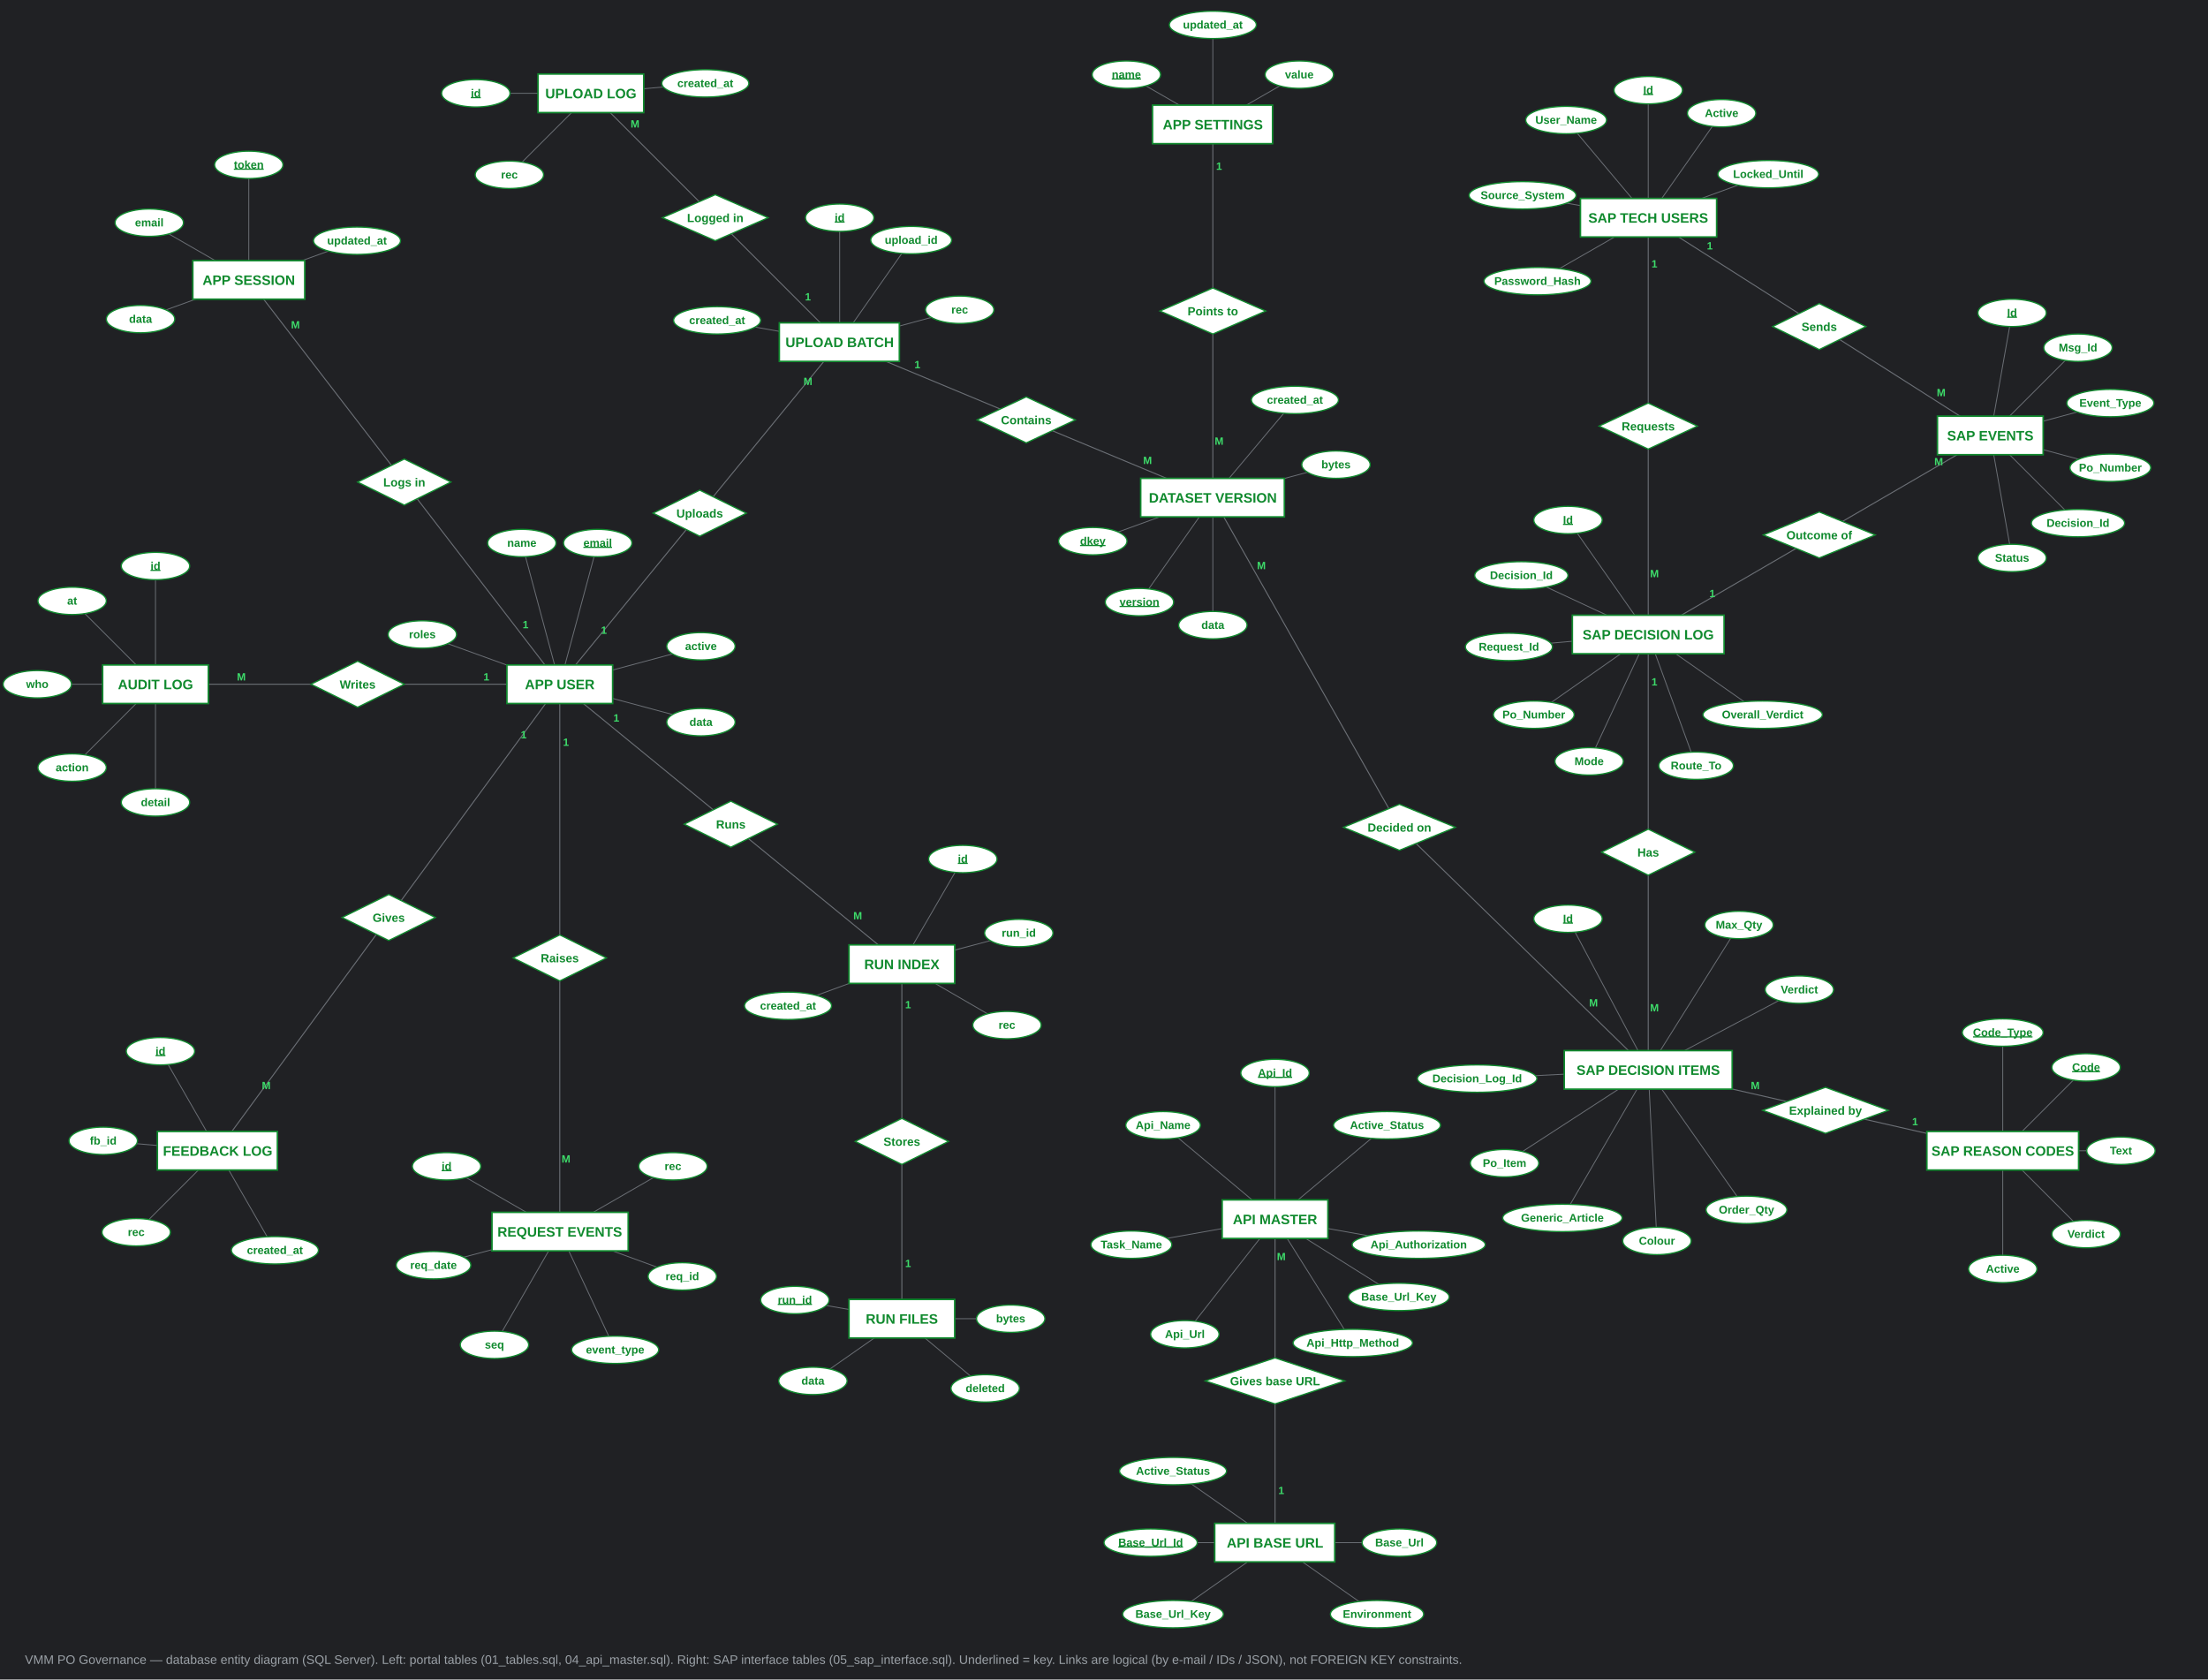
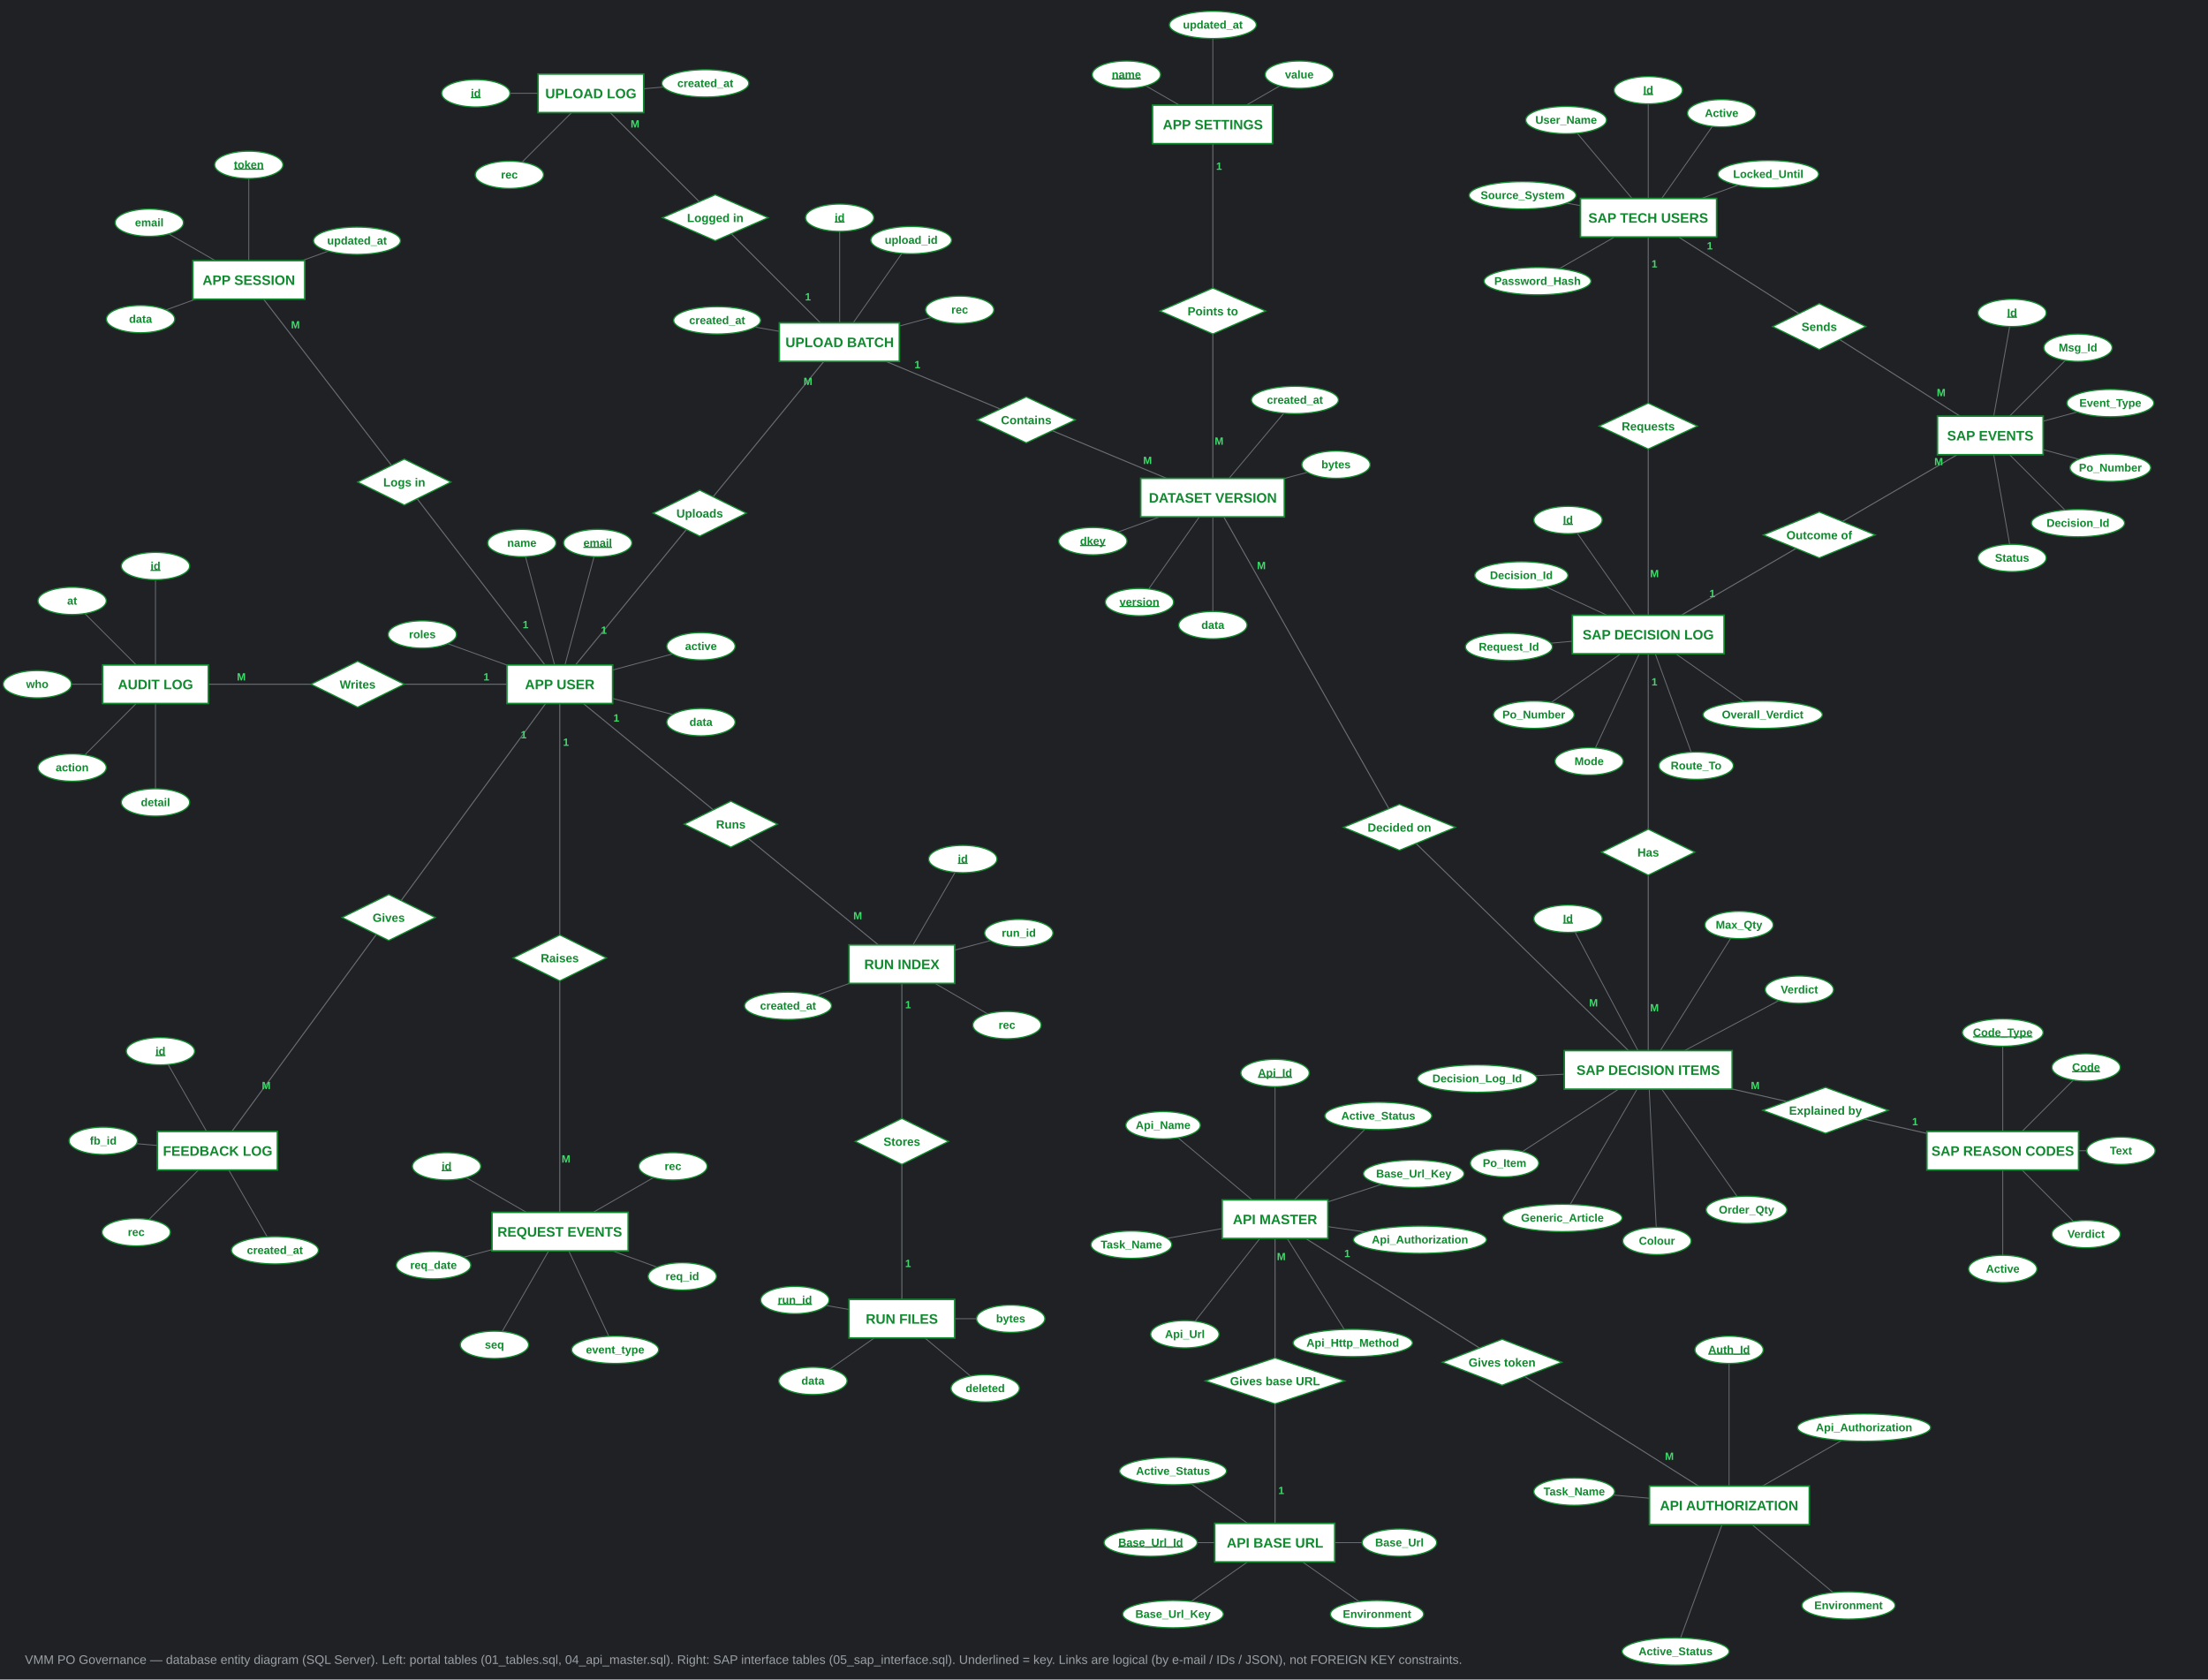
<svg xmlns="http://www.w3.org/2000/svg" width="3550" height="2700" viewBox="0 0 3550 2700">
  <rect width="100%" height="100%" fill="#202124" />
  <g font-family="Arial, Helvetica, sans-serif" font-weight="700" fill="#108a2e" text-anchor="middle">
    <line x1="900" y1="1100" x2="961" y2="873" stroke="#6b6f75" stroke-width="1.4" />
    <line x1="900" y1="1100" x2="839" y2="873" stroke="#6b6f75" stroke-width="1.4" />
    <line x1="900" y1="1100" x2="679" y2="1020" stroke="#6b6f75" stroke-width="1.4" />
    <line x1="900" y1="1100" x2="1127" y2="1039" stroke="#6b6f75" stroke-width="1.4" />
    <line x1="900" y1="1100" x2="1127" y2="1161" stroke="#6b6f75" stroke-width="1.4" />
    <line x1="400" y1="450" x2="400" y2="265" stroke="#6b6f75" stroke-width="1.4" />
    <line x1="400" y1="450" x2="240" y2="358" stroke="#6b6f75" stroke-width="1.4" />
    <line x1="400" y1="450" x2="226" y2="513" stroke="#6b6f75" stroke-width="1.4" />
    <line x1="400" y1="450" x2="574" y2="387" stroke="#6b6f75" stroke-width="1.4" />
    <line x1="250" y1="1100" x2="250" y2="910" stroke="#6b6f75" stroke-width="1.4" />
    <line x1="250" y1="1100" x2="116" y2="966" stroke="#6b6f75" stroke-width="1.4" />
    <line x1="250" y1="1100" x2="60" y2="1100" stroke="#6b6f75" stroke-width="1.4" />
    <line x1="250" y1="1100" x2="116" y2="1234" stroke="#6b6f75" stroke-width="1.4" />
    <line x1="250" y1="1100" x2="250" y2="1290" stroke="#6b6f75" stroke-width="1.4" />
    <line x1="350" y1="1850" x2="258" y2="1690" stroke="#6b6f75" stroke-width="1.4" />
    <line x1="350" y1="1850" x2="166" y2="1834" stroke="#6b6f75" stroke-width="1.4" />
    <line x1="350" y1="1850" x2="219" y2="1981" stroke="#6b6f75" stroke-width="1.4" />
    <line x1="350" y1="1850" x2="442" y2="2010" stroke="#6b6f75" stroke-width="1.4" />
    <line x1="900" y1="1980" x2="718" y2="1875" stroke="#6b6f75" stroke-width="1.4" />
    <line x1="900" y1="1980" x2="697" y2="2034" stroke="#6b6f75" stroke-width="1.4" />
    <line x1="900" y1="1980" x2="795" y2="2162" stroke="#6b6f75" stroke-width="1.4" />
    <line x1="900" y1="1980" x2="989" y2="2170" stroke="#6b6f75" stroke-width="1.4" />
    <line x1="900" y1="1980" x2="1097" y2="2052" stroke="#6b6f75" stroke-width="1.4" />
    <line x1="900" y1="1980" x2="1082" y2="1875" stroke="#6b6f75" stroke-width="1.4" />
    <line x1="1450" y1="1550" x2="1548" y2="1381" stroke="#6b6f75" stroke-width="1.4" />
    <line x1="1450" y1="1550" x2="1638" y2="1500" stroke="#6b6f75" stroke-width="1.4" />
    <line x1="1450" y1="1550" x2="1619" y2="1648" stroke="#6b6f75" stroke-width="1.4" />
    <line x1="1450" y1="1550" x2="1267" y2="1617" stroke="#6b6f75" stroke-width="1.4" />
    <line x1="1450" y1="2120" x2="1278" y2="2090" stroke="#6b6f75" stroke-width="1.4" />
    <line x1="1450" y1="2120" x2="1307" y2="2220" stroke="#6b6f75" stroke-width="1.4" />
    <line x1="1450" y1="2120" x2="1625" y2="2120" stroke="#6b6f75" stroke-width="1.4" />
    <line x1="1450" y1="2120" x2="1584" y2="2232" stroke="#6b6f75" stroke-width="1.4" />
    <line x1="1350" y1="550" x2="1350" y2="350" stroke="#6b6f75" stroke-width="1.4" />
    <line x1="1350" y1="550" x2="1465" y2="386" stroke="#6b6f75" stroke-width="1.4" />
    <line x1="1350" y1="550" x2="1543" y2="498" stroke="#6b6f75" stroke-width="1.4" />
    <line x1="1350" y1="550" x2="1153" y2="515" stroke="#6b6f75" stroke-width="1.4" />
    <line x1="950" y1="150" x2="765" y2="150" stroke="#6b6f75" stroke-width="1.4" />
    <line x1="950" y1="150" x2="819" y2="281" stroke="#6b6f75" stroke-width="1.4" />
    <line x1="950" y1="150" x2="1134" y2="134" stroke="#6b6f75" stroke-width="1.4" />
    <line x1="1950" y1="800" x2="1757" y2="870" stroke="#6b6f75" stroke-width="1.4" />
    <line x1="1950" y1="800" x2="1832" y2="968" stroke="#6b6f75" stroke-width="1.4" />
    <line x1="1950" y1="800" x2="1950" y2="1005" stroke="#6b6f75" stroke-width="1.4" />
    <line x1="1950" y1="800" x2="2148" y2="747" stroke="#6b6f75" stroke-width="1.4" />
    <line x1="1950" y1="800" x2="2082" y2="643" stroke="#6b6f75" stroke-width="1.4" />
    <line x1="1950" y1="200" x2="1811" y2="120" stroke="#6b6f75" stroke-width="1.4" />
    <line x1="1950" y1="200" x2="2089" y2="120" stroke="#6b6f75" stroke-width="1.4" />
    <line x1="1950" y1="200" x2="1950" y2="40" stroke="#6b6f75" stroke-width="1.4" />
    <line x1="2050" y1="1960" x2="2050" y2="1725" stroke="#6b6f75" stroke-width="1.4" />
    <line x1="2050" y1="1960" x2="1870" y2="1809" stroke="#6b6f75" stroke-width="1.4" />
    <line x1="2050" y1="1960" x2="1819" y2="2001" stroke="#6b6f75" stroke-width="1.4" />
    <line x1="2050" y1="1960" x2="1905" y2="2145" stroke="#6b6f75" stroke-width="1.4" />
    <line x1="2050" y1="1960" x2="2175" y2="2159" stroke="#6b6f75" stroke-width="1.4" />
-     <line x1="2050" y1="1960" x2="2281" y2="2001" stroke="#6b6f75" stroke-width="1.4" />
-     <line x1="2050" y1="1960" x2="2230" y2="1809" stroke="#6b6f75" stroke-width="1.4" />
-     <line x1="2050" y1="1960" x2="2249" y2="2085" stroke="#6b6f75" stroke-width="1.4" />
+     <line x1="2050" y1="1960" x2="2283" y2="1993" stroke="#6b6f75" stroke-width="1.4" />
+     <line x1="2050" y1="1960" x2="2216" y2="1794" stroke="#6b6f75" stroke-width="1.4" />
+     <line x1="2050" y1="1960" x2="2273" y2="1887" stroke="#6b6f75" stroke-width="1.4" />
+     <line x1="2780" y1="2420" x2="2780" y2="2170" stroke="#6b6f75" stroke-width="1.4" />
+     <line x1="2780" y1="2420" x2="2531" y2="2398" stroke="#6b6f75" stroke-width="1.4" />
+     <line x1="2780" y1="2420" x2="2972" y2="2581" stroke="#6b6f75" stroke-width="1.4" />
+     <line x1="2780" y1="2420" x2="2997" y2="2295" stroke="#6b6f75" stroke-width="1.4" />
+     <line x1="2780" y1="2420" x2="2694" y2="2655" stroke="#6b6f75" stroke-width="1.4" />
    <line x1="2050" y1="2480" x2="1850" y2="2480" stroke="#6b6f75" stroke-width="1.4" />
    <line x1="2050" y1="2480" x2="1886" y2="2595" stroke="#6b6f75" stroke-width="1.4" />
    <line x1="2050" y1="2480" x2="2214" y2="2595" stroke="#6b6f75" stroke-width="1.4" />
    <line x1="2050" y1="2480" x2="2250" y2="2480" stroke="#6b6f75" stroke-width="1.4" />
    <line x1="2050" y1="2480" x2="1886" y2="2365" stroke="#6b6f75" stroke-width="1.4" />
    <line x1="2650" y1="350" x2="2650" y2="145" stroke="#6b6f75" stroke-width="1.4" />
    <line x1="2650" y1="350" x2="2518" y2="193" stroke="#6b6f75" stroke-width="1.4" />
    <line x1="2650" y1="350" x2="2448" y2="314" stroke="#6b6f75" stroke-width="1.4" />
    <line x1="2650" y1="350" x2="2472" y2="452" stroke="#6b6f75" stroke-width="1.4" />
    <line x1="2650" y1="350" x2="2768" y2="182" stroke="#6b6f75" stroke-width="1.4" />
    <line x1="2650" y1="350" x2="2843" y2="280" stroke="#6b6f75" stroke-width="1.4" />
    <line x1="2650" y1="1020" x2="2521" y2="836" stroke="#6b6f75" stroke-width="1.4" />
    <line x1="2650" y1="1020" x2="2446" y2="925" stroke="#6b6f75" stroke-width="1.4" />
    <line x1="2650" y1="1020" x2="2426" y2="1040" stroke="#6b6f75" stroke-width="1.4" />
    <line x1="2650" y1="1020" x2="2466" y2="1149" stroke="#6b6f75" stroke-width="1.4" />
    <line x1="2650" y1="1020" x2="2555" y2="1224" stroke="#6b6f75" stroke-width="1.4" />
    <line x1="2650" y1="1020" x2="2834" y2="1149" stroke="#6b6f75" stroke-width="1.4" />
    <line x1="2650" y1="1020" x2="2727" y2="1231" stroke="#6b6f75" stroke-width="1.4" />
    <line x1="2650" y1="1720" x2="2521" y2="1477" stroke="#6b6f75" stroke-width="1.4" />
    <line x1="2650" y1="1720" x2="2375" y2="1734" stroke="#6b6f75" stroke-width="1.4" />
    <line x1="2650" y1="1720" x2="2419" y2="1870" stroke="#6b6f75" stroke-width="1.4" />
    <line x1="2650" y1="1720" x2="2512" y2="1958" stroke="#6b6f75" stroke-width="1.4" />
    <line x1="2650" y1="1720" x2="2664" y2="1995" stroke="#6b6f75" stroke-width="1.4" />
    <line x1="2650" y1="1720" x2="2808" y2="1945" stroke="#6b6f75" stroke-width="1.4" />
    <line x1="2650" y1="1720" x2="2893" y2="1591" stroke="#6b6f75" stroke-width="1.4" />
    <line x1="2650" y1="1720" x2="2796" y2="1487" stroke="#6b6f75" stroke-width="1.4" />
    <line x1="3200" y1="700" x2="3235" y2="503" stroke="#6b6f75" stroke-width="1.4" />
    <line x1="3200" y1="700" x2="3341" y2="559" stroke="#6b6f75" stroke-width="1.4" />
    <line x1="3200" y1="700" x2="3393" y2="648" stroke="#6b6f75" stroke-width="1.4" />
    <line x1="3200" y1="700" x2="3393" y2="752" stroke="#6b6f75" stroke-width="1.4" />
    <line x1="3200" y1="700" x2="3341" y2="841" stroke="#6b6f75" stroke-width="1.4" />
    <line x1="3200" y1="700" x2="3235" y2="897" stroke="#6b6f75" stroke-width="1.4" />
    <line x1="3220" y1="1850" x2="3220" y2="1660" stroke="#6b6f75" stroke-width="1.4" />
    <line x1="3220" y1="1850" x2="3354" y2="1716" stroke="#6b6f75" stroke-width="1.4" />
    <line x1="3220" y1="1850" x2="3410" y2="1850" stroke="#6b6f75" stroke-width="1.4" />
    <line x1="3220" y1="1850" x2="3354" y2="1984" stroke="#6b6f75" stroke-width="1.4" />
    <line x1="3220" y1="1850" x2="3220" y2="2040" stroke="#6b6f75" stroke-width="1.4" />
    <line x1="900" y1="1100" x2="650" y2="775" stroke="#6b6f75" stroke-width="1.6" />
    <line x1="650" y1="775" x2="400" y2="450" stroke="#6b6f75" stroke-width="1.6" />
    <line x1="900" y1="1100" x2="575" y2="1100" stroke="#6b6f75" stroke-width="1.6" />
    <line x1="575" y1="1100" x2="250" y2="1100" stroke="#6b6f75" stroke-width="1.6" />
    <line x1="900" y1="1100" x2="625" y2="1475" stroke="#6b6f75" stroke-width="1.6" />
    <line x1="625" y1="1475" x2="350" y2="1850" stroke="#6b6f75" stroke-width="1.6" />
    <line x1="900" y1="1100" x2="900" y2="1540" stroke="#6b6f75" stroke-width="1.6" />
    <line x1="900" y1="1540" x2="900" y2="1980" stroke="#6b6f75" stroke-width="1.6" />
    <line x1="900" y1="1100" x2="1175" y2="1325" stroke="#6b6f75" stroke-width="1.6" />
    <line x1="1175" y1="1325" x2="1450" y2="1550" stroke="#6b6f75" stroke-width="1.6" />
    <line x1="1450" y1="1550" x2="1450" y2="1835" stroke="#6b6f75" stroke-width="1.6" />
    <line x1="1450" y1="1835" x2="1450" y2="2120" stroke="#6b6f75" stroke-width="1.6" />
    <line x1="900" y1="1100" x2="1125" y2="825" stroke="#6b6f75" stroke-width="1.6" />
    <line x1="1125" y1="825" x2="1350" y2="550" stroke="#6b6f75" stroke-width="1.6" />
    <line x1="1350" y1="550" x2="1150" y2="350" stroke="#6b6f75" stroke-width="1.6" />
    <line x1="1150" y1="350" x2="950" y2="150" stroke="#6b6f75" stroke-width="1.6" />
    <line x1="1350" y1="550" x2="1650" y2="675" stroke="#6b6f75" stroke-width="1.6" />
    <line x1="1650" y1="675" x2="1950" y2="800" stroke="#6b6f75" stroke-width="1.6" />
    <line x1="1950" y1="200" x2="1950" y2="500" stroke="#6b6f75" stroke-width="1.6" />
    <line x1="1950" y1="500" x2="1950" y2="800" stroke="#6b6f75" stroke-width="1.6" />
    <line x1="2650" y1="350" x2="2650" y2="685" stroke="#6b6f75" stroke-width="1.6" />
    <line x1="2650" y1="685" x2="2650" y2="1020" stroke="#6b6f75" stroke-width="1.6" />
    <line x1="2650" y1="1020" x2="2650" y2="1370" stroke="#6b6f75" stroke-width="1.6" />
    <line x1="2650" y1="1370" x2="2650" y2="1720" stroke="#6b6f75" stroke-width="1.6" />
    <line x1="2650" y1="350" x2="2925" y2="525" stroke="#6b6f75" stroke-width="1.6" />
    <line x1="2925" y1="525" x2="3200" y2="700" stroke="#6b6f75" stroke-width="1.6" />
    <line x1="2650" y1="1020" x2="2925" y2="860" stroke="#6b6f75" stroke-width="1.6" />
    <line x1="2925" y1="860" x2="3200" y2="700" stroke="#6b6f75" stroke-width="1.6" />
    <line x1="2650" y1="1720" x2="2935" y2="1785" stroke="#6b6f75" stroke-width="1.6" />
    <line x1="2935" y1="1785" x2="3220" y2="1850" stroke="#6b6f75" stroke-width="1.6" />
    <line x1="2650" y1="1720" x2="2250" y2="1330" stroke="#6b6f75" stroke-width="1.6" />
    <line x1="2250" y1="1330" x2="1950" y2="800" stroke="#6b6f75" stroke-width="1.6" />
    <line x1="2050" y1="2480" x2="2050" y2="2220" stroke="#6b6f75" stroke-width="1.6" />
    <line x1="2050" y1="2220" x2="2050" y2="1960" stroke="#6b6f75" stroke-width="1.6" />
+     <line x1="2050" y1="1960" x2="2415" y2="2190" stroke="#6b6f75" stroke-width="1.6" />
+     <line x1="2415" y1="2190" x2="2780" y2="2420" stroke="#6b6f75" stroke-width="1.6" />
    <ellipse cx="961" cy="873" rx="55" ry="22.0" fill="#fff" stroke="#108a2e" stroke-width="2" />
    <text x="961" y="879" font-size="18" text-decoration="underline">email</text>
    <ellipse cx="839" cy="873" rx="55" ry="22.0" fill="#fff" stroke="#108a2e" stroke-width="2" />
    <text x="839" y="879" font-size="18">name</text>
    <ellipse cx="679" cy="1020" rx="55" ry="22.0" fill="#fff" stroke="#108a2e" stroke-width="2" />
    <text x="679" y="1026" font-size="18">roles</text>
    <ellipse cx="1127" cy="1039" rx="55" ry="22.0" fill="#fff" stroke="#108a2e" stroke-width="2" />
    <text x="1127" y="1045" font-size="18">active</text>
    <ellipse cx="1127" cy="1161" rx="55" ry="22.0" fill="#fff" stroke="#108a2e" stroke-width="2" />
    <text x="1127" y="1167" font-size="18">data</text>
    <ellipse cx="400" cy="265" rx="55" ry="22.0" fill="#fff" stroke="#108a2e" stroke-width="2" />
    <text x="400" y="271" font-size="18" text-decoration="underline">token</text>
    <ellipse cx="240" cy="358" rx="55" ry="22.0" fill="#fff" stroke="#108a2e" stroke-width="2" />
    <text x="240" y="364" font-size="18">email</text>
    <ellipse cx="226" cy="513" rx="55" ry="22.0" fill="#fff" stroke="#108a2e" stroke-width="2" />
    <text x="226" y="519" font-size="18">data</text>
    <ellipse cx="574" cy="387" rx="70" ry="22.0" fill="#fff" stroke="#108a2e" stroke-width="2" />
    <text x="574" y="393" font-size="18">updated_at</text>
    <ellipse cx="250" cy="910" rx="55" ry="22.0" fill="#fff" stroke="#108a2e" stroke-width="2" />
    <text x="250" y="916" font-size="18" text-decoration="underline">id</text>
    <ellipse cx="116" cy="966" rx="55" ry="22.0" fill="#fff" stroke="#108a2e" stroke-width="2" />
    <text x="116" y="972" font-size="18">at</text>
    <ellipse cx="60" cy="1100" rx="55" ry="22.0" fill="#fff" stroke="#108a2e" stroke-width="2" />
    <text x="60" y="1106" font-size="18">who</text>
    <ellipse cx="116" cy="1234" rx="55" ry="22.0" fill="#fff" stroke="#108a2e" stroke-width="2" />
    <text x="116" y="1240" font-size="18">action</text>
    <ellipse cx="250" cy="1290" rx="55" ry="22.0" fill="#fff" stroke="#108a2e" stroke-width="2" />
    <text x="250" y="1296" font-size="18">detail</text>
    <ellipse cx="258" cy="1690" rx="55" ry="22.0" fill="#fff" stroke="#108a2e" stroke-width="2" />
    <text x="258" y="1696" font-size="18" text-decoration="underline">id</text>
    <ellipse cx="166" cy="1834" rx="55" ry="22.0" fill="#fff" stroke="#108a2e" stroke-width="2" />
    <text x="166" y="1840" font-size="18">fb_id</text>
    <ellipse cx="219" cy="1981" rx="55" ry="22.0" fill="#fff" stroke="#108a2e" stroke-width="2" />
    <text x="219" y="1987" font-size="18">rec</text>
    <ellipse cx="442" cy="2010" rx="70" ry="22.0" fill="#fff" stroke="#108a2e" stroke-width="2" />
    <text x="442" y="2016" font-size="18">created_at</text>
    <ellipse cx="718" cy="1875" rx="55" ry="22.0" fill="#fff" stroke="#108a2e" stroke-width="2" />
    <text x="718" y="1881" font-size="18" text-decoration="underline">id</text>
    <ellipse cx="697" cy="2034" rx="60" ry="22.0" fill="#fff" stroke="#108a2e" stroke-width="2" />
    <text x="697" y="2040" font-size="18">req_date</text>
    <ellipse cx="795" cy="2162" rx="55" ry="22.0" fill="#fff" stroke="#108a2e" stroke-width="2" />
    <text x="795" y="2168" font-size="18">seq</text>
    <ellipse cx="989" cy="2170" rx="70" ry="22.0" fill="#fff" stroke="#108a2e" stroke-width="2" />
    <text x="989" y="2176" font-size="18">event_type</text>
    <ellipse cx="1097" cy="2052" rx="55" ry="22.0" fill="#fff" stroke="#108a2e" stroke-width="2" />
    <text x="1097" y="2058" font-size="18">req_id</text>
    <ellipse cx="1082" cy="1875" rx="55" ry="22.0" fill="#fff" stroke="#108a2e" stroke-width="2" />
    <text x="1082" y="1881" font-size="18">rec</text>
    <ellipse cx="1548" cy="1381" rx="55" ry="22.0" fill="#fff" stroke="#108a2e" stroke-width="2" />
    <text x="1548" y="1387" font-size="18" text-decoration="underline">id</text>
    <ellipse cx="1638" cy="1500" rx="55" ry="22.0" fill="#fff" stroke="#108a2e" stroke-width="2" />
    <text x="1638" y="1506" font-size="18">run_id</text>
    <ellipse cx="1619" cy="1648" rx="55" ry="22.0" fill="#fff" stroke="#108a2e" stroke-width="2" />
    <text x="1619" y="1654" font-size="18">rec</text>
    <ellipse cx="1267" cy="1617" rx="70" ry="22.0" fill="#fff" stroke="#108a2e" stroke-width="2" />
    <text x="1267" y="1623" font-size="18">created_at</text>
    <ellipse cx="1278" cy="2090" rx="55" ry="22.0" fill="#fff" stroke="#108a2e" stroke-width="2" />
    <text x="1278" y="2096" font-size="18" text-decoration="underline">run_id</text>
    <ellipse cx="1307" cy="2220" rx="55" ry="22.0" fill="#fff" stroke="#108a2e" stroke-width="2" />
    <text x="1307" y="2226" font-size="18">data</text>
    <ellipse cx="1625" cy="2120" rx="55" ry="22.0" fill="#fff" stroke="#108a2e" stroke-width="2" />
    <text x="1625" y="2126" font-size="18">bytes</text>
    <ellipse cx="1584" cy="2232" rx="55" ry="22.0" fill="#fff" stroke="#108a2e" stroke-width="2" />
    <text x="1584" y="2238" font-size="18">deleted</text>
    <ellipse cx="1350" cy="350" rx="55" ry="22.0" fill="#fff" stroke="#108a2e" stroke-width="2" />
    <text x="1350" y="356" font-size="18" text-decoration="underline">id</text>
    <ellipse cx="1465" cy="386" rx="65" ry="22.0" fill="#fff" stroke="#108a2e" stroke-width="2" />
    <text x="1465" y="392" font-size="18">upload_id</text>
    <ellipse cx="1543" cy="498" rx="55" ry="22.0" fill="#fff" stroke="#108a2e" stroke-width="2" />
    <text x="1543" y="504" font-size="18">rec</text>
    <ellipse cx="1153" cy="515" rx="70" ry="22.0" fill="#fff" stroke="#108a2e" stroke-width="2" />
    <text x="1153" y="521" font-size="18">created_at</text>
    <ellipse cx="765" cy="150" rx="55" ry="22.0" fill="#fff" stroke="#108a2e" stroke-width="2" />
    <text x="765" y="156" font-size="18" text-decoration="underline">id</text>
    <ellipse cx="819" cy="281" rx="55" ry="22.0" fill="#fff" stroke="#108a2e" stroke-width="2" />
    <text x="819" y="287" font-size="18">rec</text>
    <ellipse cx="1134" cy="134" rx="70" ry="22.0" fill="#fff" stroke="#108a2e" stroke-width="2" />
    <text x="1134" y="140" font-size="18">created_at</text>
    <ellipse cx="1757" cy="870" rx="55" ry="22.0" fill="#fff" stroke="#108a2e" stroke-width="2" />
    <text x="1757" y="876" font-size="18" text-decoration="underline">dkey</text>
    <ellipse cx="1832" cy="968" rx="55" ry="22.0" fill="#fff" stroke="#108a2e" stroke-width="2" />
    <text x="1832" y="974" font-size="18" text-decoration="underline">version</text>
    <ellipse cx="1950" cy="1005" rx="55" ry="22.0" fill="#fff" stroke="#108a2e" stroke-width="2" />
    <text x="1950" y="1011" font-size="18">data</text>
    <ellipse cx="2148" cy="747" rx="55" ry="22.0" fill="#fff" stroke="#108a2e" stroke-width="2" />
    <text x="2148" y="753" font-size="18">bytes</text>
    <ellipse cx="2082" cy="643" rx="70" ry="22.0" fill="#fff" stroke="#108a2e" stroke-width="2" />
    <text x="2082" y="649" font-size="18">created_at</text>
    <ellipse cx="1811" cy="120" rx="55" ry="22.0" fill="#fff" stroke="#108a2e" stroke-width="2" />
    <text x="1811" y="126" font-size="18" text-decoration="underline">name</text>
    <ellipse cx="2089" cy="120" rx="55" ry="22.0" fill="#fff" stroke="#108a2e" stroke-width="2" />
    <text x="2089" y="126" font-size="18">value</text>
    <ellipse cx="1950" cy="40" rx="70" ry="22.0" fill="#fff" stroke="#108a2e" stroke-width="2" />
    <text x="1950" y="46" font-size="18">updated_at</text>
    <ellipse cx="2050" cy="1725" rx="55" ry="22.0" fill="#fff" stroke="#108a2e" stroke-width="2" />
    <text x="2050" y="1731" font-size="18" text-decoration="underline">Api_Id</text>
    <ellipse cx="1870" cy="1809" rx="60" ry="22.0" fill="#fff" stroke="#108a2e" stroke-width="2" />
    <text x="1870" y="1815" font-size="18">Api_Name</text>
    <ellipse cx="1819" cy="2001" rx="65" ry="22.0" fill="#fff" stroke="#108a2e" stroke-width="2" />
    <text x="1819" y="2007" font-size="18">Task_Name</text>
    <ellipse cx="1905" cy="2145" rx="55" ry="22.0" fill="#fff" stroke="#108a2e" stroke-width="2" />
    <text x="1905" y="2151" font-size="18">Api_Url</text>
    <ellipse cx="2175" cy="2159" rx="96" ry="22.0" fill="#fff" stroke="#108a2e" stroke-width="2" />
    <text x="2175" y="2165" font-size="18">Api_Http_Method</text>
-     <ellipse cx="2281" cy="2001" rx="107" ry="22.0" fill="#fff" stroke="#108a2e" stroke-width="2" />
-     <text x="2281" y="2007" font-size="18">Api_Authorization</text>
-     <ellipse cx="2230" cy="1809" rx="86" ry="22.0" fill="#fff" stroke="#108a2e" stroke-width="2" />
-     <text x="2230" y="1815" font-size="18">Active_Status</text>
-     <ellipse cx="2249" cy="2085" rx="81" ry="22.0" fill="#fff" stroke="#108a2e" stroke-width="2" />
-     <text x="2249" y="2091" font-size="18">Base_Url_Key</text>
+     <ellipse cx="2283" cy="1993" rx="107" ry="22.0" fill="#fff" stroke="#108a2e" stroke-width="2" />
+     <text x="2283" y="1999" font-size="18">Api_Authorization</text>
+     <ellipse cx="2216" cy="1794" rx="86" ry="22.0" fill="#fff" stroke="#108a2e" stroke-width="2" />
+     <text x="2216" y="1800" font-size="18">Active_Status</text>
+     <ellipse cx="2273" cy="1887" rx="81" ry="22.0" fill="#fff" stroke="#108a2e" stroke-width="2" />
+     <text x="2273" y="1893" font-size="18">Base_Url_Key</text>
+     <ellipse cx="2780" cy="2170" rx="55" ry="22.0" fill="#fff" stroke="#108a2e" stroke-width="2" />
+     <text x="2780" y="2176" font-size="18" text-decoration="underline">Auth_Id</text>
+     <ellipse cx="2531" cy="2398" rx="65" ry="22.0" fill="#fff" stroke="#108a2e" stroke-width="2" />
+     <text x="2531" y="2404" font-size="18">Task_Name</text>
+     <ellipse cx="2972" cy="2581" rx="75" ry="22.0" fill="#fff" stroke="#108a2e" stroke-width="2" />
+     <text x="2972" y="2587" font-size="18">Environment</text>
+     <ellipse cx="2997" cy="2295" rx="107" ry="22.0" fill="#fff" stroke="#108a2e" stroke-width="2" />
+     <text x="2997" y="2301" font-size="18">Api_Authorization</text>
+     <ellipse cx="2694" cy="2655" rx="86" ry="22.0" fill="#fff" stroke="#108a2e" stroke-width="2" />
+     <text x="2694" y="2661" font-size="18">Active_Status</text>
    <ellipse cx="1850" cy="2480" rx="75" ry="22.0" fill="#fff" stroke="#108a2e" stroke-width="2" />
    <text x="1850" y="2486" font-size="18" text-decoration="underline">Base_Url_Id</text>
    <ellipse cx="1886" cy="2595" rx="81" ry="22.0" fill="#fff" stroke="#108a2e" stroke-width="2" />
    <text x="1886" y="2601" font-size="18">Base_Url_Key</text>
    <ellipse cx="2214" cy="2595" rx="75" ry="22.0" fill="#fff" stroke="#108a2e" stroke-width="2" />
    <text x="2214" y="2601" font-size="18">Environment</text>
    <ellipse cx="2250" cy="2480" rx="60" ry="22.0" fill="#fff" stroke="#108a2e" stroke-width="2" />
    <text x="2250" y="2486" font-size="18">Base_Url</text>
    <ellipse cx="1886" cy="2365" rx="86" ry="22.0" fill="#fff" stroke="#108a2e" stroke-width="2" />
    <text x="1886" y="2371" font-size="18">Active_Status</text>
    <ellipse cx="2650" cy="145" rx="55" ry="22.0" fill="#fff" stroke="#108a2e" stroke-width="2" />
    <text x="2650" y="151" font-size="18" text-decoration="underline">Id</text>
    <ellipse cx="2518" cy="193" rx="65" ry="22.0" fill="#fff" stroke="#108a2e" stroke-width="2" />
    <text x="2518" y="199" font-size="18">User_Name</text>
    <ellipse cx="2448" cy="314" rx="86" ry="22.0" fill="#fff" stroke="#108a2e" stroke-width="2" />
    <text x="2448" y="320" font-size="18">Source_System</text>
    <ellipse cx="2472" cy="452" rx="86" ry="22.0" fill="#fff" stroke="#108a2e" stroke-width="2" />
    <text x="2472" y="458" font-size="18">Password_Hash</text>
    <ellipse cx="2768" cy="182" rx="55" ry="22.0" fill="#fff" stroke="#108a2e" stroke-width="2" />
    <text x="2768" y="188" font-size="18">Active</text>
    <ellipse cx="2843" cy="280" rx="81" ry="22.0" fill="#fff" stroke="#108a2e" stroke-width="2" />
    <text x="2843" y="286" font-size="18">Locked_Until</text>
    <ellipse cx="2521" cy="836" rx="55" ry="22.0" fill="#fff" stroke="#108a2e" stroke-width="2" />
    <text x="2521" y="842" font-size="18" text-decoration="underline">Id</text>
    <ellipse cx="2446" cy="925" rx="75" ry="22.0" fill="#fff" stroke="#108a2e" stroke-width="2" />
    <text x="2446" y="931" font-size="18">Decision_Id</text>
    <ellipse cx="2426" cy="1040" rx="70" ry="22.0" fill="#fff" stroke="#108a2e" stroke-width="2" />
    <text x="2426" y="1046" font-size="18">Request_Id</text>
    <ellipse cx="2466" cy="1149" rx="65" ry="22.0" fill="#fff" stroke="#108a2e" stroke-width="2" />
    <text x="2466" y="1155" font-size="18">Po_Number</text>
    <ellipse cx="2555" cy="1224" rx="55" ry="22.0" fill="#fff" stroke="#108a2e" stroke-width="2" />
    <text x="2555" y="1230" font-size="18">Mode</text>
    <ellipse cx="2834" cy="1149" rx="96" ry="22.0" fill="#fff" stroke="#108a2e" stroke-width="2" />
    <text x="2834" y="1155" font-size="18">Overall_Verdict</text>
    <ellipse cx="2727" cy="1231" rx="60" ry="22.0" fill="#fff" stroke="#108a2e" stroke-width="2" />
    <text x="2727" y="1237" font-size="18">Route_To</text>
    <ellipse cx="2521" cy="1477" rx="55" ry="22.0" fill="#fff" stroke="#108a2e" stroke-width="2" />
    <text x="2521" y="1483" font-size="18" text-decoration="underline">Id</text>
    <ellipse cx="2375" cy="1734" rx="96" ry="22.0" fill="#fff" stroke="#108a2e" stroke-width="2" />
    <text x="2375" y="1740" font-size="18">Decision_Log_Id</text>
    <ellipse cx="2419" cy="1870" rx="55" ry="22.0" fill="#fff" stroke="#108a2e" stroke-width="2" />
    <text x="2419" y="1876" font-size="18">Po_Item</text>
    <ellipse cx="2512" cy="1958" rx="96" ry="22.0" fill="#fff" stroke="#108a2e" stroke-width="2" />
    <text x="2512" y="1964" font-size="18">Generic_Article</text>
    <ellipse cx="2664" cy="1995" rx="55" ry="22.0" fill="#fff" stroke="#108a2e" stroke-width="2" />
    <text x="2664" y="2001" font-size="18">Colour</text>
    <ellipse cx="2808" cy="1945" rx="65" ry="22.0" fill="#fff" stroke="#108a2e" stroke-width="2" />
    <text x="2808" y="1951" font-size="18">Order_Qty</text>
    <ellipse cx="2893" cy="1591" rx="55" ry="22.0" fill="#fff" stroke="#108a2e" stroke-width="2" />
    <text x="2893" y="1597" font-size="18">Verdict</text>
    <ellipse cx="2796" cy="1487" rx="55" ry="22.0" fill="#fff" stroke="#108a2e" stroke-width="2" />
    <text x="2796" y="1493" font-size="18">Max_Qty</text>
    <ellipse cx="3235" cy="503" rx="55" ry="22.0" fill="#fff" stroke="#108a2e" stroke-width="2" />
    <text x="3235" y="509" font-size="18" text-decoration="underline">Id</text>
    <ellipse cx="3341" cy="559" rx="55" ry="22.0" fill="#fff" stroke="#108a2e" stroke-width="2" />
    <text x="3341" y="565" font-size="18">Msg_Id</text>
    <ellipse cx="3393" cy="648" rx="70" ry="22.0" fill="#fff" stroke="#108a2e" stroke-width="2" />
    <text x="3393" y="654" font-size="18">Event_Type</text>
    <ellipse cx="3393" cy="752" rx="65" ry="22.0" fill="#fff" stroke="#108a2e" stroke-width="2" />
    <text x="3393" y="758" font-size="18">Po_Number</text>
    <ellipse cx="3341" cy="841" rx="75" ry="22.0" fill="#fff" stroke="#108a2e" stroke-width="2" />
    <text x="3341" y="847" font-size="18">Decision_Id</text>
    <ellipse cx="3235" cy="897" rx="55" ry="22.0" fill="#fff" stroke="#108a2e" stroke-width="2" />
    <text x="3235" y="903" font-size="18">Status</text>
    <ellipse cx="3220" cy="1660" rx="65" ry="22.0" fill="#fff" stroke="#108a2e" stroke-width="2" />
    <text x="3220" y="1666" font-size="18" text-decoration="underline">Code_Type</text>
    <ellipse cx="3354" cy="1716" rx="55" ry="22.0" fill="#fff" stroke="#108a2e" stroke-width="2" />
    <text x="3354" y="1722" font-size="18" text-decoration="underline">Code</text>
    <ellipse cx="3410" cy="1850" rx="55" ry="22.0" fill="#fff" stroke="#108a2e" stroke-width="2" />
    <text x="3410" y="1856" font-size="18">Text</text>
    <ellipse cx="3354" cy="1984" rx="55" ry="22.0" fill="#fff" stroke="#108a2e" stroke-width="2" />
    <text x="3354" y="1990" font-size="18">Verdict</text>
    <ellipse cx="3220" cy="2040" rx="55" ry="22.0" fill="#fff" stroke="#108a2e" stroke-width="2" />
    <text x="3220" y="2046" font-size="18">Active</text>
    <text x="845" y="1010" font-size="17" fill="#3ddc6a" font-weight="700">1</text>
    <text x="475" y="528" font-size="17" fill="#3ddc6a" font-weight="700">M</text>
    <polygon points="575,775 650,738 725,775 650,812" fill="#fff" stroke="#108a2e" stroke-width="2" />
    <text x="650" y="782" font-size="19">Logs in</text>
    <text x="782" y="1094" font-size="17" fill="#3ddc6a" font-weight="700">1</text>
    <text x="388" y="1094" font-size="17" fill="#3ddc6a" font-weight="700">M</text>
    <polygon points="500,1100 575,1063 650,1100 575,1137" fill="#fff" stroke="#108a2e" stroke-width="2" />
    <text x="575" y="1107" font-size="19">Writes</text>
    <text x="842" y="1187" font-size="17" fill="#3ddc6a" font-weight="700">1</text>
    <text x="428" y="1751" font-size="17" fill="#3ddc6a" font-weight="700">M</text>
    <polygon points="550,1475 625,1438 700,1475 625,1512" fill="#fff" stroke="#108a2e" stroke-width="2" />
    <text x="625" y="1482" font-size="19">Gives</text>
    <text x="910" y="1199" font-size="17" fill="#3ddc6a" font-weight="700">1</text>
    <text x="910" y="1869" font-size="17" fill="#3ddc6a" font-weight="700">M</text>
    <polygon points="825,1540 900,1503 975,1540 900,1577" fill="#fff" stroke="#108a2e" stroke-width="2" />
    <text x="900" y="1547" font-size="19">Raises</text>
    <text x="991" y="1160" font-size="17" fill="#3ddc6a" font-weight="700">1</text>
    <text x="1379" y="1478" font-size="17" fill="#3ddc6a" font-weight="700">M</text>
    <polygon points="1100,1325 1175,1288 1250,1325 1175,1362" fill="#fff" stroke="#108a2e" stroke-width="2" />
    <text x="1175" y="1332" font-size="19">Runs</text>
    <text x="1460" y="1621" font-size="17" fill="#3ddc6a" font-weight="700">1</text>
    <text x="1460" y="2037" font-size="17" fill="#3ddc6a" font-weight="700">1</text>
    <polygon points="1375,1835 1450,1798 1525,1835 1450,1872" fill="#fff" stroke="#108a2e" stroke-width="2" />
    <text x="1450" y="1842" font-size="19">Stores</text>
    <text x="971" y="1019" font-size="17" fill="#3ddc6a" font-weight="700">1</text>
    <text x="1299" y="619" font-size="17" fill="#3ddc6a" font-weight="700">M</text>
    <polygon points="1050,825 1125,788 1200,825 1125,862" fill="#fff" stroke="#108a2e" stroke-width="2" />
    <text x="1125" y="832" font-size="19">Uploads</text>
    <text x="1299" y="483" font-size="17" fill="#3ddc6a" font-weight="700">1</text>
    <text x="1021" y="205" font-size="17" fill="#3ddc6a" font-weight="700">M</text>
    <polygon points="1065,350 1150,313 1235,350 1150,387" fill="#fff" stroke="#108a2e" stroke-width="2" />
    <text x="1150" y="357" font-size="19">Logged in</text>
    <text x="1475" y="592" font-size="17" fill="#3ddc6a" font-weight="700">1</text>
    <text x="1845" y="746" font-size="17" fill="#3ddc6a" font-weight="700">M</text>
    <polygon points="1571,675 1650,638 1729,675 1650,712" fill="#fff" stroke="#108a2e" stroke-width="2" />
    <text x="1650" y="682" font-size="19">Contains</text>
    <text x="1960" y="273" font-size="17" fill="#3ddc6a" font-weight="700">1</text>
    <text x="1960" y="715" font-size="17" fill="#3ddc6a" font-weight="700">M</text>
    <polygon points="1865,500 1950,463 2035,500 1950,537" fill="#fff" stroke="#108a2e" stroke-width="2" />
    <text x="1950" y="507" font-size="19">Points to</text>
    <text x="2660" y="430" font-size="17" fill="#3ddc6a" font-weight="700">1</text>
    <text x="2660" y="928" font-size="17" fill="#3ddc6a" font-weight="700">M</text>
    <polygon points="2571,685 2650,648 2729,685 2650,722" fill="#fff" stroke="#108a2e" stroke-width="2" />
    <text x="2650" y="692" font-size="19">Requests</text>
    <text x="2660" y="1102" font-size="17" fill="#3ddc6a" font-weight="700">1</text>
    <text x="2660" y="1626" font-size="17" fill="#3ddc6a" font-weight="700">M</text>
    <polygon points="2575,1370 2650,1333 2725,1370 2650,1407" fill="#fff" stroke="#108a2e" stroke-width="2" />
    <text x="2650" y="1377" font-size="19">Has</text>
    <text x="2749" y="401" font-size="17" fill="#3ddc6a" font-weight="700">1</text>
    <text x="3121" y="637" font-size="17" fill="#3ddc6a" font-weight="700">M</text>
    <polygon points="2850,525 2925,488 3000,525 2925,562" fill="#fff" stroke="#108a2e" stroke-width="2" />
    <text x="2925" y="532" font-size="19">Sends</text>
    <text x="2753" y="960" font-size="17" fill="#3ddc6a" font-weight="700">1</text>
    <text x="3117" y="748" font-size="17" fill="#3ddc6a" font-weight="700">M</text>
    <polygon points="2835,860 2925,823 3015,860 2925,897" fill="#fff" stroke="#108a2e" stroke-width="2" />
    <text x="2925" y="867" font-size="19">Outcome of</text>
    <text x="2822" y="1751" font-size="17" fill="#3ddc6a" font-weight="700">M</text>
    <text x="3079" y="1809" font-size="17" fill="#3ddc6a" font-weight="700">1</text>
    <polygon points="2834,1785 2935,1748 3036,1785 2935,1822" fill="#fff" stroke="#108a2e" stroke-width="2" />
    <text x="2935" y="1792" font-size="19">Explained by</text>
    <text x="2562" y="1618" font-size="17" fill="#3ddc6a" font-weight="700">M</text>
    <text x="2028" y="915" font-size="17" fill="#3ddc6a" font-weight="700">M</text>
    <polygon points="2160,1330 2250,1293 2340,1330 2250,1367" fill="#fff" stroke="#108a2e" stroke-width="2" />
    <text x="2250" y="1337" font-size="19">Decided on</text>
    <text x="2060" y="2402" font-size="17" fill="#3ddc6a" font-weight="700">1</text>
    <text x="2060" y="2026" font-size="17" fill="#3ddc6a" font-weight="700">M</text>
    <polygon points="1938,2220 2050,2183 2162,2220 2050,2257" fill="#fff" stroke="#108a2e" stroke-width="2" />
    <text x="2050" y="2227" font-size="19">Gives base URL</text>
+     <text x="2166" y="2021" font-size="17" fill="#3ddc6a" font-weight="700">1</text>
+     <text x="2684" y="2347" font-size="17" fill="#3ddc6a" font-weight="700">M</text>
+     <polygon points="2319,2190 2415,2153 2511,2190 2415,2227" fill="#fff" stroke="#108a2e" stroke-width="2" />
+     <text x="2415" y="2197" font-size="19">Gives token</text>
    <rect x="815" y="1069" width="170" height="62" fill="#fff" stroke="#108a2e" stroke-width="2.5" />
    <text x="900" y="1108" font-size="22">APP USER</text>
    <rect x="310" y="419" width="180" height="62" fill="#fff" stroke="#108a2e" stroke-width="2.5" />
    <text x="400" y="458" font-size="22">APP SESSION</text>
    <rect x="165" y="1069" width="170" height="62" fill="#fff" stroke="#108a2e" stroke-width="2.5" />
    <text x="250" y="1108" font-size="22">AUDIT LOG</text>
    <rect x="253" y="1819" width="193" height="62" fill="#fff" stroke="#108a2e" stroke-width="2.5" />
    <text x="350" y="1858" font-size="22">FEEDBACK LOG</text>
    <rect x="791" y="1949" width="219" height="62" fill="#fff" stroke="#108a2e" stroke-width="2.5" />
    <text x="900" y="1988" font-size="22">REQUEST EVENTS</text>
    <rect x="1365" y="1519" width="170" height="62" fill="#fff" stroke="#108a2e" stroke-width="2.5" />
    <text x="1450" y="1558" font-size="22">RUN INDEX</text>
    <rect x="1365" y="2089" width="170" height="62" fill="#fff" stroke="#108a2e" stroke-width="2.5" />
    <text x="1450" y="2128" font-size="22">RUN FILES</text>
    <rect x="1253" y="519" width="193" height="62" fill="#fff" stroke="#108a2e" stroke-width="2.5" />
    <text x="1350" y="558" font-size="22">UPLOAD BATCH</text>
    <rect x="865" y="119" width="170" height="62" fill="#fff" stroke="#108a2e" stroke-width="2.5" />
    <text x="950" y="158" font-size="22">UPLOAD LOG</text>
    <rect x="1834" y="769" width="231" height="62" fill="#fff" stroke="#108a2e" stroke-width="2.5" />
    <text x="1950" y="808" font-size="22">DATASET VERSION</text>
    <rect x="1853" y="169" width="193" height="62" fill="#fff" stroke="#108a2e" stroke-width="2.5" />
    <text x="1950" y="208" font-size="22">APP SETTINGS</text>
    <rect x="1965" y="1929" width="170" height="62" fill="#fff" stroke="#108a2e" stroke-width="2.5" />
    <text x="2050" y="1968" font-size="22">API MASTER</text>
+     <rect x="2652" y="2389" width="257" height="62" fill="#fff" stroke="#108a2e" stroke-width="2.5" />
+     <text x="2780" y="2428" font-size="22">API AUTHORIZATION</text>
    <rect x="1953" y="2449" width="193" height="62" fill="#fff" stroke="#108a2e" stroke-width="2.5" />
    <text x="2050" y="2488" font-size="22">API BASE URL</text>
    <rect x="2541" y="319" width="219" height="62" fill="#fff" stroke="#108a2e" stroke-width="2.5" />
    <text x="2650" y="358" font-size="22">SAP TECH USERS</text>
    <rect x="2528" y="989" width="244" height="62" fill="#fff" stroke="#108a2e" stroke-width="2.5" />
    <text x="2650" y="1028" font-size="22">SAP DECISION LOG</text>
    <rect x="2515" y="1689" width="270" height="62" fill="#fff" stroke="#108a2e" stroke-width="2.5" />
    <text x="2650" y="1728" font-size="22">SAP DECISION ITEMS</text>
    <rect x="3115" y="669" width="170" height="62" fill="#fff" stroke="#108a2e" stroke-width="2.5" />
    <text x="3200" y="708" font-size="22">SAP EVENTS</text>
    <rect x="3098" y="1819" width="244" height="62" fill="#fff" stroke="#108a2e" stroke-width="2.5" />
    <text x="3220" y="1858" font-size="22">SAP REASON CODES</text>
    <text x="40" y="2675" font-size="20" fill="#9aa0a6" font-weight="400" text-anchor="start">VMM PO Governance — database entity diagram (SQL Server). Left: portal tables (01_tables.sql, 04_api_master.sql). Right: SAP interface tables (05_sap_interface.sql). Underlined = key. Links are logical (by e-mail / IDs / JSON), not FOREIGN KEY constraints.</text>
  </g>
</svg>
